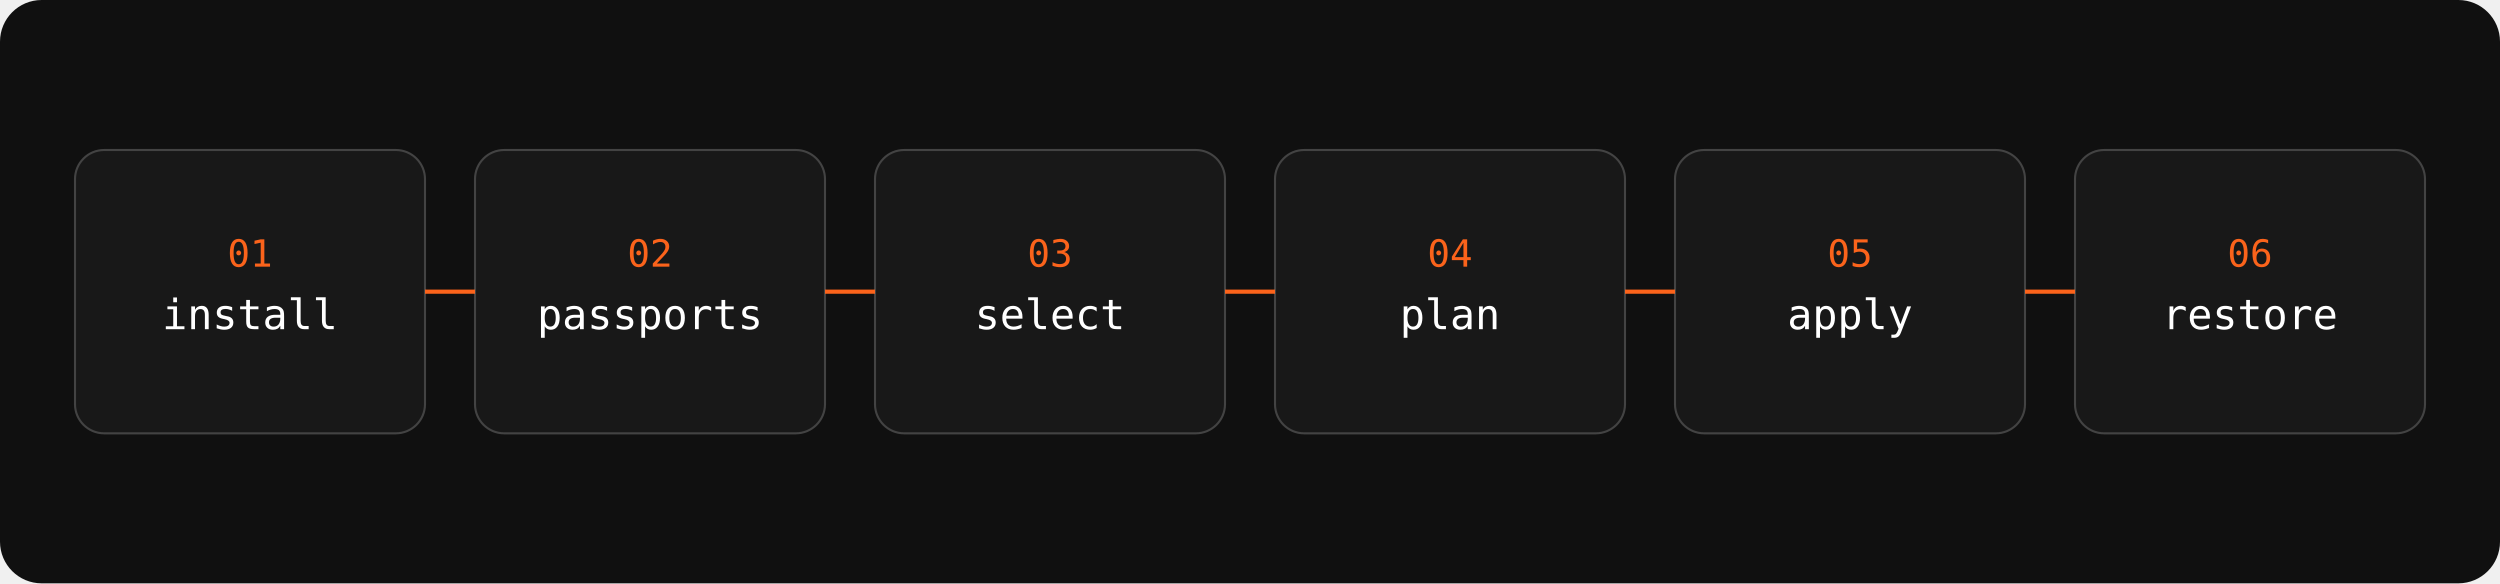
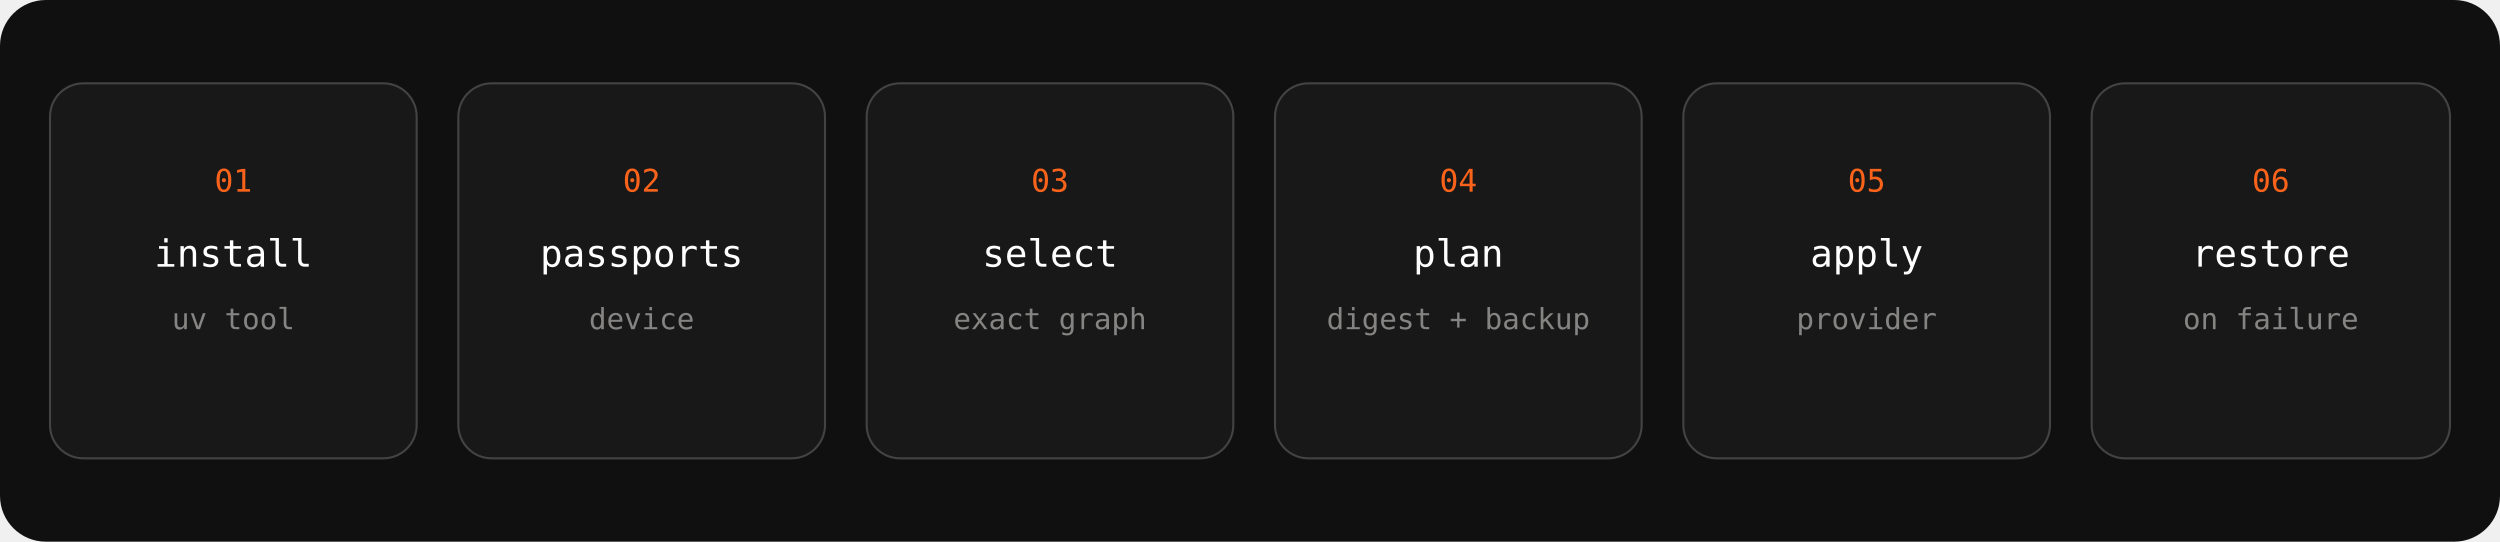
- <svg xmlns="http://www.w3.org/2000/svg" width="1200" height="280" viewBox="0 0 1200 280" role="img" aria-labelledby="t d">
-   <rect width="1200" height="280" rx="20" fill="#101010" />
-   <g font-family="ui-monospace, SFMono-Regular, Menlo, Consolas, monospace">
+ <svg xmlns="http://www.w3.org/2000/svg" width="1200" height="260" viewBox="0 0 1200 260" role="img" aria-labelledby="t d">
+   <rect width="1200" height="260" rx="22" fill="#101010" />
+   <g font-family="ui-monospace, SFMono-Regular, Menlo, monospace">
    <g>
-       <rect x="36" y="72" width="168" height="136" rx="14" fill="#181818" stroke="#434343" />
-       <text x="120" y="128" text-anchor="middle" font-size="18" fill="#fb631b">01</text>
-       <text x="120" y="158" text-anchor="middle" font-size="20" fill="#ffffff">install</text>
+       <rect x="24" y="40" width="176" height="180" rx="16" fill="#181818" stroke="#434343" />
+       <text x="112" y="92" text-anchor="middle" font-size="15" fill="#fb631b">01</text>
+       <text x="112" y="128" text-anchor="middle" font-size="18" fill="#ffffff">install</text>
+       <text x="112" y="158" text-anchor="middle" font-size="14" fill="#858483">uv tool</text>
    </g>
    <g>
-       <rect x="228" y="72" width="168" height="136" rx="14" fill="#181818" stroke="#434343" />
-       <text x="312" y="128" text-anchor="middle" font-size="18" fill="#fb631b">02</text>
-       <text x="312" y="158" text-anchor="middle" font-size="20" fill="#ffffff">passports</text>
+       <rect x="220" y="40" width="176" height="180" rx="16" fill="#181818" stroke="#434343" />
+       <text x="308" y="92" text-anchor="middle" font-size="15" fill="#fb631b">02</text>
+       <text x="308" y="128" text-anchor="middle" font-size="18" fill="#ffffff">passports</text>
+       <text x="308" y="158" text-anchor="middle" font-size="14" fill="#858483">device</text>
    </g>
    <g>
-       <rect x="420" y="72" width="168" height="136" rx="14" fill="#181818" stroke="#434343" />
-       <text x="504" y="128" text-anchor="middle" font-size="18" fill="#fb631b">03</text>
-       <text x="504" y="158" text-anchor="middle" font-size="20" fill="#ffffff">select</text>
+       <rect x="416" y="40" width="176" height="180" rx="16" fill="#181818" stroke="#434343" />
+       <text x="504" y="92" text-anchor="middle" font-size="15" fill="#fb631b">03</text>
+       <text x="504" y="128" text-anchor="middle" font-size="18" fill="#ffffff">select</text>
+       <text x="504" y="158" text-anchor="middle" font-size="14" fill="#858483">exact graph</text>
    </g>
    <g>
-       <rect x="612" y="72" width="168" height="136" rx="14" fill="#181818" stroke="#434343" />
-       <text x="696" y="128" text-anchor="middle" font-size="18" fill="#fb631b">04</text>
-       <text x="696" y="158" text-anchor="middle" font-size="20" fill="#ffffff">plan</text>
+       <rect x="612" y="40" width="176" height="180" rx="16" fill="#181818" stroke="#434343" />
+       <text x="700" y="92" text-anchor="middle" font-size="15" fill="#fb631b">04</text>
+       <text x="700" y="128" text-anchor="middle" font-size="18" fill="#ffffff">plan</text>
+       <text x="700" y="158" text-anchor="middle" font-size="14" fill="#858483">digest + backup</text>
    </g>
    <g>
-       <rect x="804" y="72" width="168" height="136" rx="14" fill="#181818" stroke="#434343" />
-       <text x="888" y="128" text-anchor="middle" font-size="18" fill="#fb631b">05</text>
-       <text x="888" y="158" text-anchor="middle" font-size="20" fill="#ffffff">apply</text>
+       <rect x="808" y="40" width="176" height="180" rx="16" fill="#181818" stroke="#434343" />
+       <text x="896" y="92" text-anchor="middle" font-size="15" fill="#fb631b">05</text>
+       <text x="896" y="128" text-anchor="middle" font-size="18" fill="#ffffff">apply</text>
+       <text x="896" y="158" text-anchor="middle" font-size="14" fill="#858483">provider</text>
    </g>
    <g>
-       <rect x="996" y="72" width="168" height="136" rx="14" fill="#181818" stroke="#434343" />
-       <text x="1080" y="128" text-anchor="middle" font-size="18" fill="#fb631b">06</text>
-       <text x="1080" y="158" text-anchor="middle" font-size="20" fill="#ffffff">restore</text>
+       <rect x="1004" y="40" width="172" height="180" rx="16" fill="#181818" stroke="#434343" />
+       <text x="1090" y="92" text-anchor="middle" font-size="15" fill="#fb631b">06</text>
+       <text x="1090" y="128" text-anchor="middle" font-size="18" fill="#ffffff">restore</text>
+       <text x="1090" y="158" text-anchor="middle" font-size="14" fill="#858483">on failure</text>
    </g>
-     <path d="M204 140h24M396 140h24M588 140h24M780 140h24M972 140h24" stroke="#fb631b" stroke-width="2" />
  </g>
</svg>
